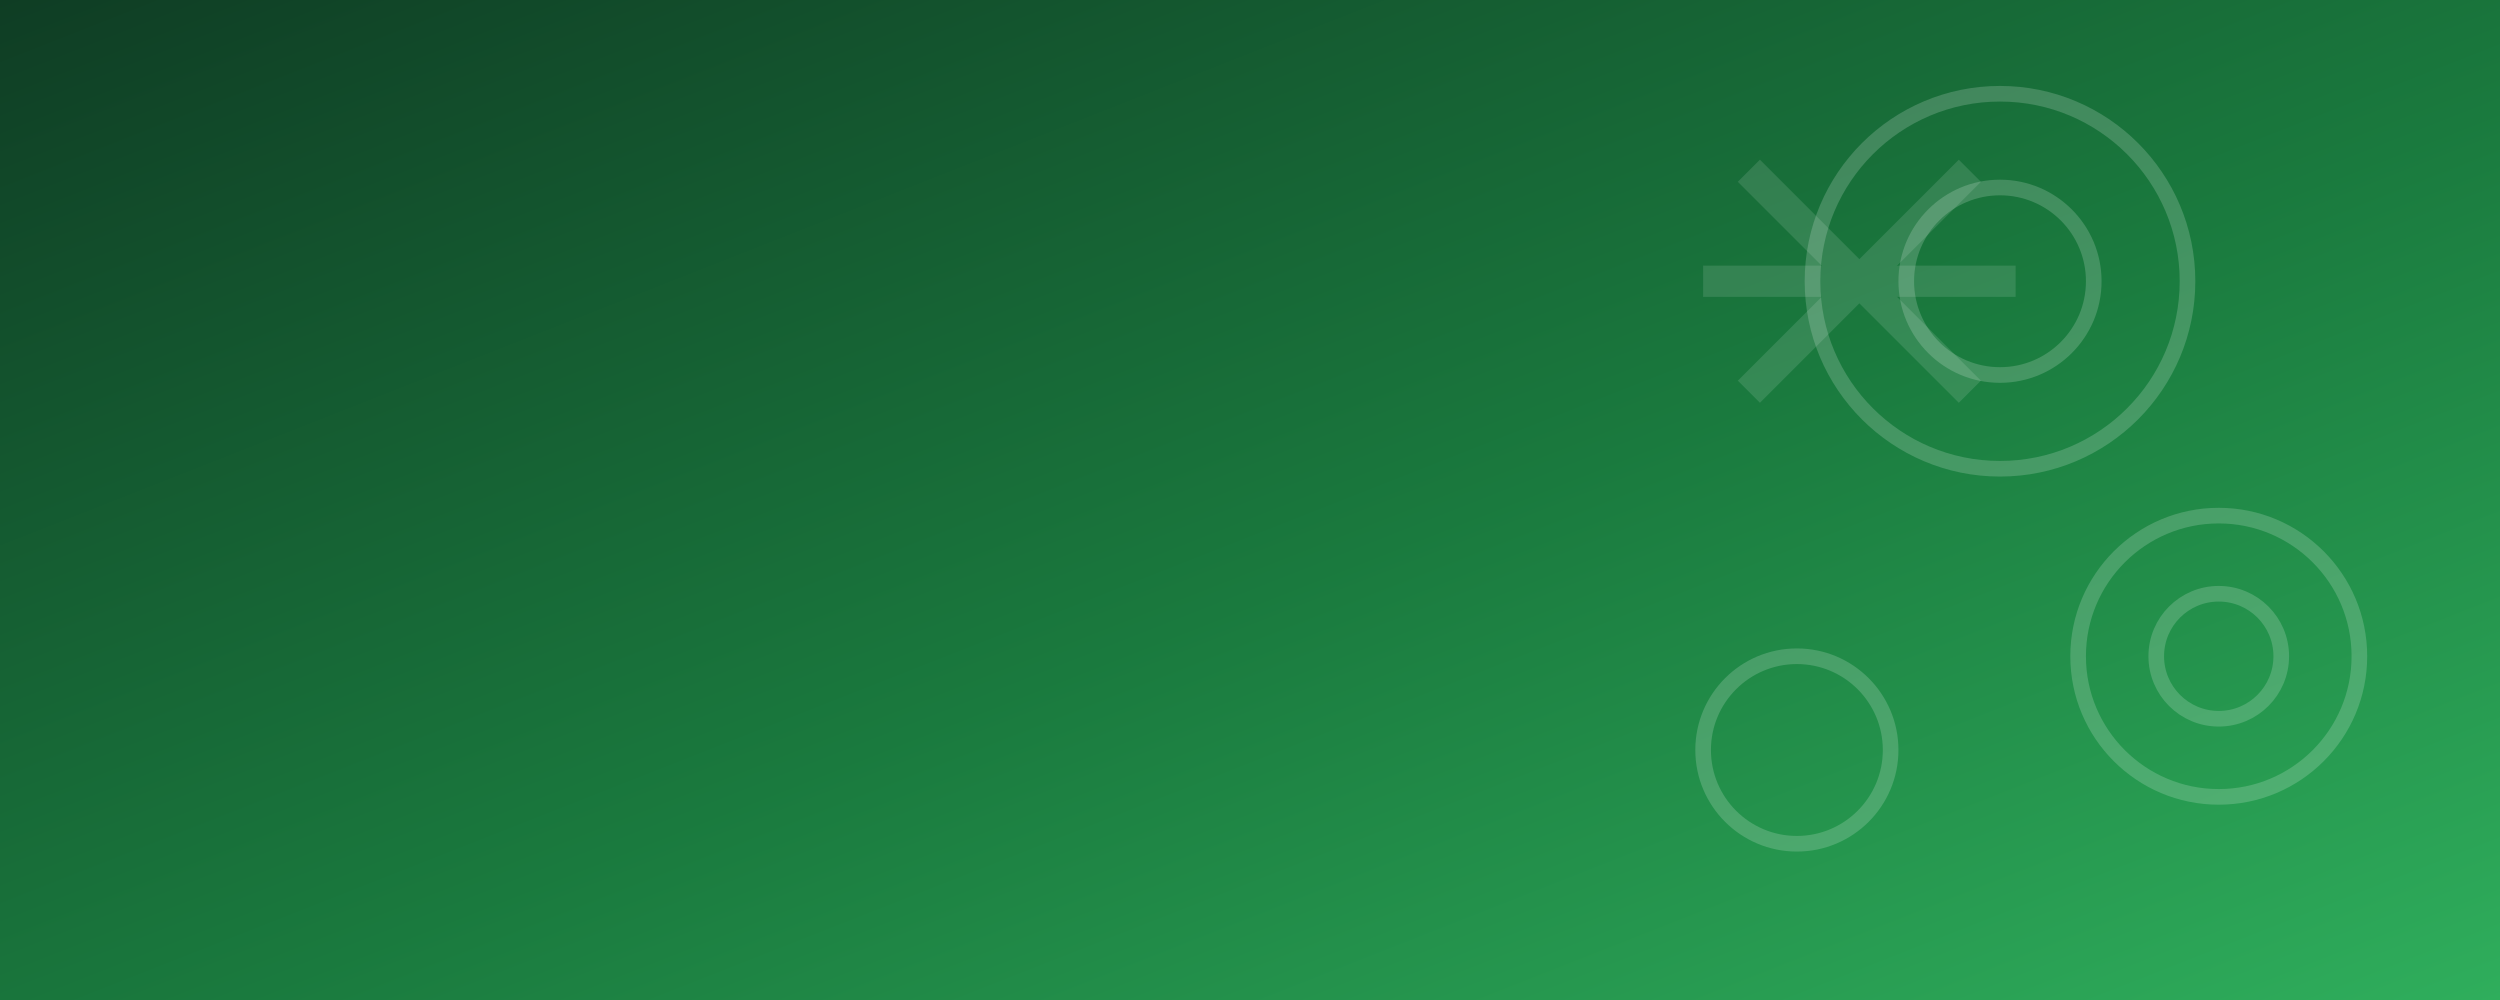
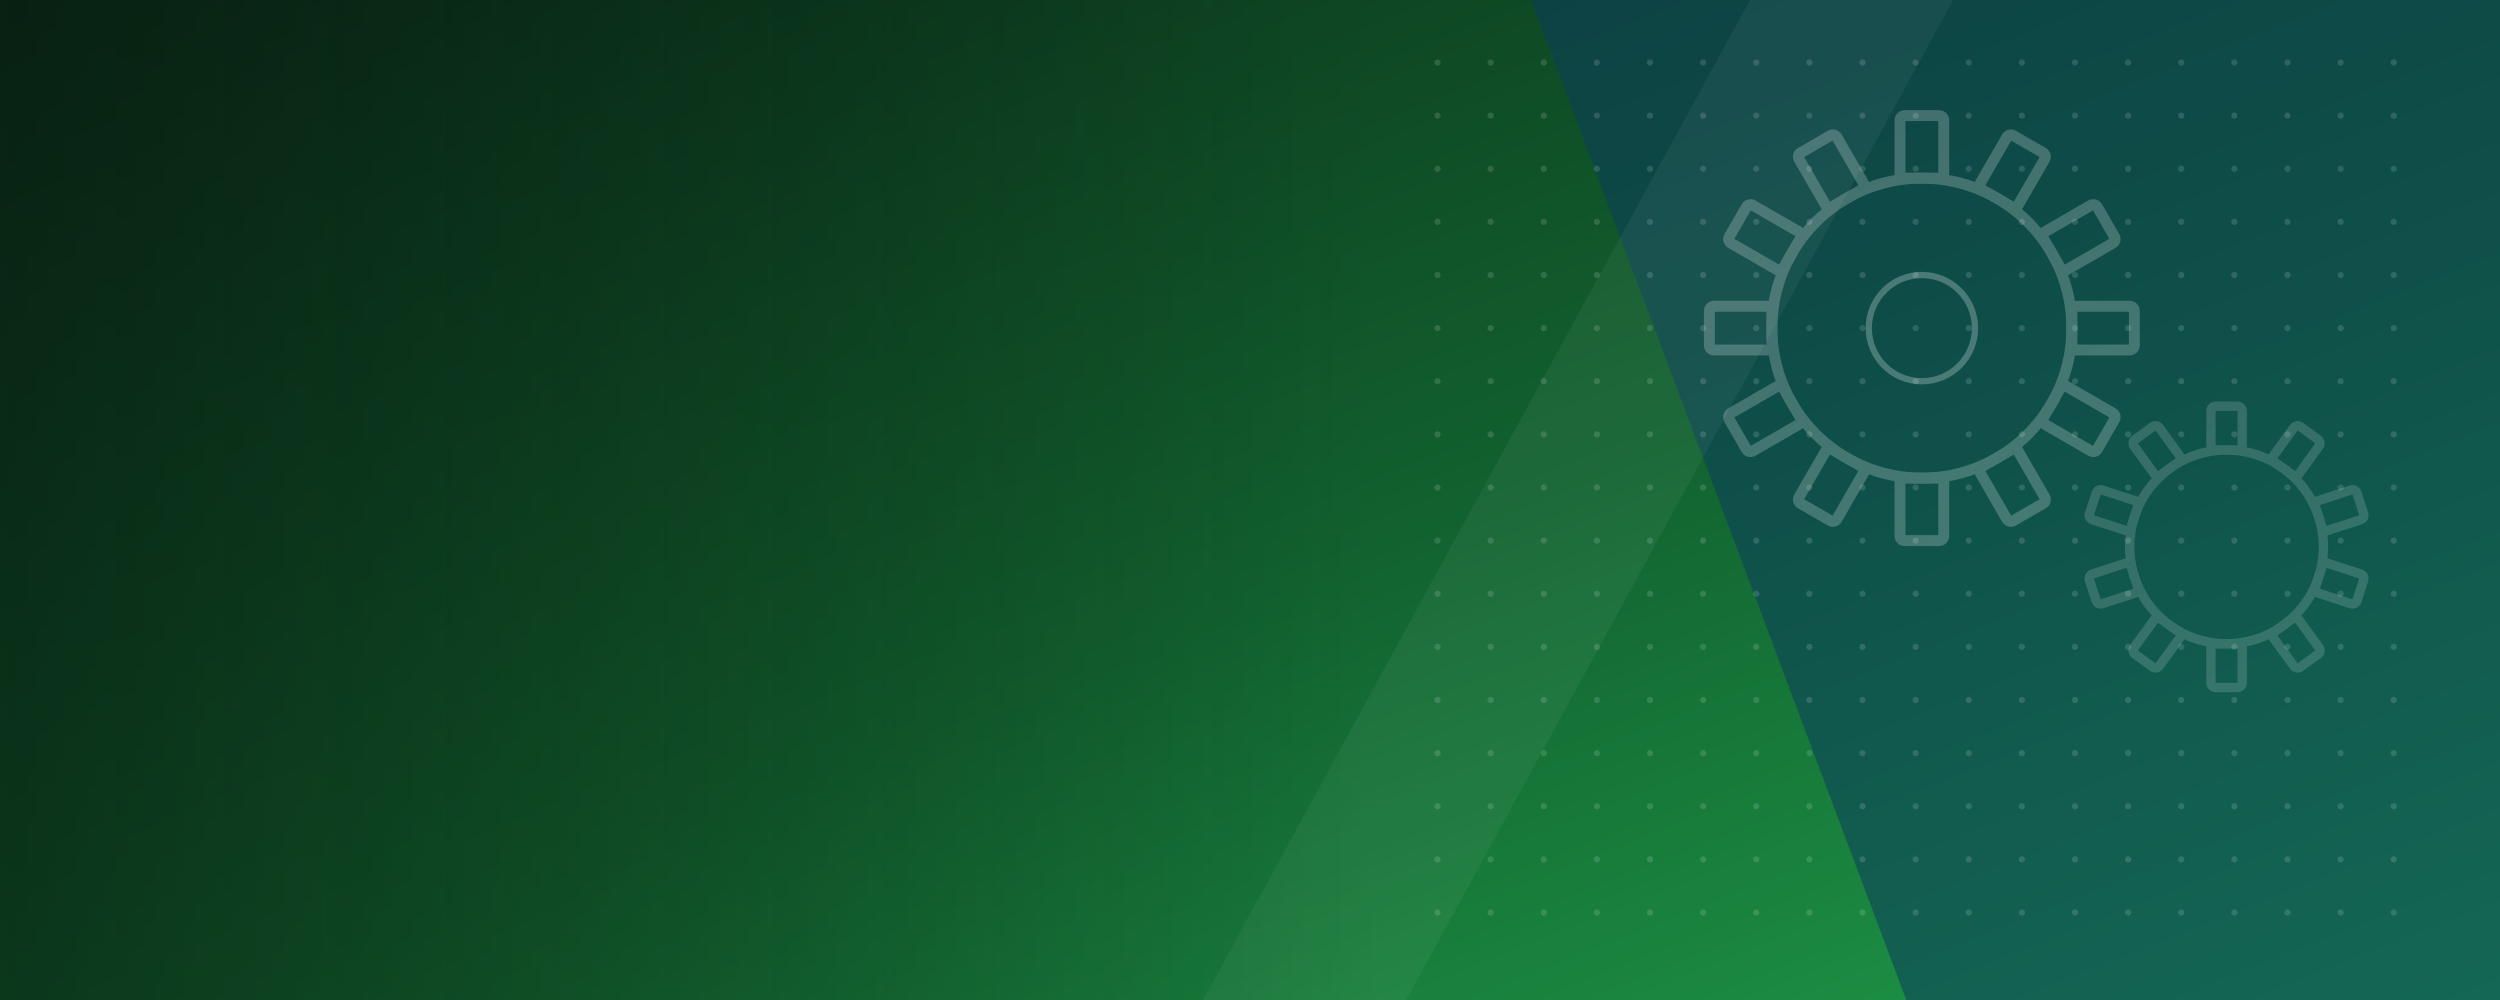
<svg xmlns="http://www.w3.org/2000/svg" viewBox="0 0 1600 640" width="1600" height="640">
  <defs>
    <linearGradient id="g1" x1="0%" y1="0%" x2="100%" y2="100%">
-       <stop offset="0%" stop-color="#0f3d24" />
-       <stop offset="55%" stop-color="#1a7a3e" />
-       <stop offset="100%" stop-color="#2fae5c" />
+       <stop offset="0%" stop-color="#0a2b18" />
+       <stop offset="55%" stop-color="#12622f" />
+       <stop offset="100%" stop-color="#1f9c4a" />
+     </linearGradient>
+     <clipPath id="frame">
+       <rect width="1600" height="640" />
+     </clipPath>
+   </defs>
+   <g clip-path="url(#frame)">
+     <rect width="1600" height="640" fill="url(#g1)" />
+     <polygon points="980,0 1600,0 1600,640 1220,640" fill="#0b3d5c" opacity="0.55" />
+     <polygon points="1120,0 1250,0 900,640 770,640" fill="#ffffff" opacity="0.05" />
+     <g opacity="0.14" fill="#ffffff">
+       <circle cx="920" cy="40" r="2" />
+       <circle cx="954" cy="40" r="2" />
+       <circle cx="988" cy="40" r="2" />
+       <circle cx="1022" cy="40" r="2" />
+       <circle cx="1056" cy="40" r="2" />
+       <circle cx="1090" cy="40" r="2" />
+       <circle cx="1124" cy="40" r="2" />
+       <circle cx="1158" cy="40" r="2" />
+       <circle cx="1192" cy="40" r="2" />
+       <circle cx="1226" cy="40" r="2" />
+       <circle cx="1260" cy="40" r="2" />
+       <circle cx="1294" cy="40" r="2" />
+       <circle cx="1328" cy="40" r="2" />
+       <circle cx="1362" cy="40" r="2" />
+       <circle cx="1396" cy="40" r="2" />
+       <circle cx="1430" cy="40" r="2" />
+       <circle cx="1464" cy="40" r="2" />
+       <circle cx="1498" cy="40" r="2" />
+       <circle cx="1532" cy="40" r="2" />
+       <circle cx="920" cy="74" r="2" />
+       <circle cx="954" cy="74" r="2" />
+       <circle cx="988" cy="74" r="2" />
+       <circle cx="1022" cy="74" r="2" />
+       <circle cx="1056" cy="74" r="2" />
+       <circle cx="1090" cy="74" r="2" />
+       <circle cx="1124" cy="74" r="2" />
+       <circle cx="1158" cy="74" r="2" />
+       <circle cx="1192" cy="74" r="2" />
+       <circle cx="1226" cy="74" r="2" />
+       <circle cx="1260" cy="74" r="2" />
+       <circle cx="1294" cy="74" r="2" />
+       <circle cx="1328" cy="74" r="2" />
+       <circle cx="1362" cy="74" r="2" />
+       <circle cx="1396" cy="74" r="2" />
+       <circle cx="1430" cy="74" r="2" />
+       <circle cx="1464" cy="74" r="2" />
+       <circle cx="1498" cy="74" r="2" />
+       <circle cx="1532" cy="74" r="2" />
+       <circle cx="920" cy="108" r="2" />
+       <circle cx="954" cy="108" r="2" />
+       <circle cx="988" cy="108" r="2" />
+       <circle cx="1022" cy="108" r="2" />
+       <circle cx="1056" cy="108" r="2" />
+       <circle cx="1090" cy="108" r="2" />
+       <circle cx="1124" cy="108" r="2" />
+       <circle cx="1158" cy="108" r="2" />
+       <circle cx="1192" cy="108" r="2" />
+       <circle cx="1226" cy="108" r="2" />
+       <circle cx="1260" cy="108" r="2" />
+       <circle cx="1294" cy="108" r="2" />
+       <circle cx="1328" cy="108" r="2" />
+       <circle cx="1362" cy="108" r="2" />
+       <circle cx="1396" cy="108" r="2" />
+       <circle cx="1430" cy="108" r="2" />
+       <circle cx="1464" cy="108" r="2" />
+       <circle cx="1498" cy="108" r="2" />
+       <circle cx="1532" cy="108" r="2" />
+       <circle cx="920" cy="142" r="2" />
+       <circle cx="954" cy="142" r="2" />
+       <circle cx="988" cy="142" r="2" />
+       <circle cx="1022" cy="142" r="2" />
+       <circle cx="1056" cy="142" r="2" />
+       <circle cx="1090" cy="142" r="2" />
+       <circle cx="1124" cy="142" r="2" />
+       <circle cx="1158" cy="142" r="2" />
+       <circle cx="1192" cy="142" r="2" />
+       <circle cx="1226" cy="142" r="2" />
+       <circle cx="1260" cy="142" r="2" />
+       <circle cx="1294" cy="142" r="2" />
+       <circle cx="1328" cy="142" r="2" />
+       <circle cx="1362" cy="142" r="2" />
+       <circle cx="1396" cy="142" r="2" />
+       <circle cx="1430" cy="142" r="2" />
+       <circle cx="1464" cy="142" r="2" />
+       <circle cx="1498" cy="142" r="2" />
+       <circle cx="1532" cy="142" r="2" />
+       <circle cx="920" cy="176" r="2" />
+       <circle cx="954" cy="176" r="2" />
+       <circle cx="988" cy="176" r="2" />
+       <circle cx="1022" cy="176" r="2" />
+       <circle cx="1056" cy="176" r="2" />
+       <circle cx="1090" cy="176" r="2" />
+       <circle cx="1124" cy="176" r="2" />
+       <circle cx="1158" cy="176" r="2" />
+       <circle cx="1192" cy="176" r="2" />
+       <circle cx="1226" cy="176" r="2" />
+       <circle cx="1260" cy="176" r="2" />
+       <circle cx="1294" cy="176" r="2" />
+       <circle cx="1328" cy="176" r="2" />
+       <circle cx="1362" cy="176" r="2" />
+       <circle cx="1396" cy="176" r="2" />
+       <circle cx="1430" cy="176" r="2" />
+       <circle cx="1464" cy="176" r="2" />
+       <circle cx="1498" cy="176" r="2" />
+       <circle cx="1532" cy="176" r="2" />
+       <circle cx="920" cy="210" r="2" />
+       <circle cx="954" cy="210" r="2" />
+       <circle cx="988" cy="210" r="2" />
+       <circle cx="1022" cy="210" r="2" />
+       <circle cx="1056" cy="210" r="2" />
+       <circle cx="1090" cy="210" r="2" />
+       <circle cx="1124" cy="210" r="2" />
+       <circle cx="1158" cy="210" r="2" />
+       <circle cx="1192" cy="210" r="2" />
+       <circle cx="1226" cy="210" r="2" />
+       <circle cx="1260" cy="210" r="2" />
+       <circle cx="1294" cy="210" r="2" />
+       <circle cx="1328" cy="210" r="2" />
+       <circle cx="1362" cy="210" r="2" />
+       <circle cx="1396" cy="210" r="2" />
+       <circle cx="1430" cy="210" r="2" />
+       <circle cx="1464" cy="210" r="2" />
+       <circle cx="1498" cy="210" r="2" />
+       <circle cx="1532" cy="210" r="2" />
+       <circle cx="920" cy="244" r="2" />
+       <circle cx="954" cy="244" r="2" />
+       <circle cx="988" cy="244" r="2" />
+       <circle cx="1022" cy="244" r="2" />
+       <circle cx="1056" cy="244" r="2" />
+       <circle cx="1090" cy="244" r="2" />
+       <circle cx="1124" cy="244" r="2" />
+       <circle cx="1158" cy="244" r="2" />
+       <circle cx="1192" cy="244" r="2" />
+       <circle cx="1226" cy="244" r="2" />
+       <circle cx="1260" cy="244" r="2" />
+       <circle cx="1294" cy="244" r="2" />
+       <circle cx="1328" cy="244" r="2" />
+       <circle cx="1362" cy="244" r="2" />
+       <circle cx="1396" cy="244" r="2" />
+       <circle cx="1430" cy="244" r="2" />
+       <circle cx="1464" cy="244" r="2" />
+       <circle cx="1498" cy="244" r="2" />
+       <circle cx="1532" cy="244" r="2" />
+       <circle cx="920" cy="278" r="2" />
+       <circle cx="954" cy="278" r="2" />
+       <circle cx="988" cy="278" r="2" />
+       <circle cx="1022" cy="278" r="2" />
+       <circle cx="1056" cy="278" r="2" />
+       <circle cx="1090" cy="278" r="2" />
+       <circle cx="1124" cy="278" r="2" />
+       <circle cx="1158" cy="278" r="2" />
+       <circle cx="1192" cy="278" r="2" />
+       <circle cx="1226" cy="278" r="2" />
+       <circle cx="1260" cy="278" r="2" />
+       <circle cx="1294" cy="278" r="2" />
+       <circle cx="1328" cy="278" r="2" />
+       <circle cx="1362" cy="278" r="2" />
+       <circle cx="1396" cy="278" r="2" />
+       <circle cx="1430" cy="278" r="2" />
+       <circle cx="1464" cy="278" r="2" />
+       <circle cx="1498" cy="278" r="2" />
+       <circle cx="1532" cy="278" r="2" />
+       <circle cx="920" cy="312" r="2" />
+       <circle cx="954" cy="312" r="2" />
+       <circle cx="988" cy="312" r="2" />
+       <circle cx="1022" cy="312" r="2" />
+       <circle cx="1056" cy="312" r="2" />
+       <circle cx="1090" cy="312" r="2" />
+       <circle cx="1124" cy="312" r="2" />
+       <circle cx="1158" cy="312" r="2" />
+       <circle cx="1192" cy="312" r="2" />
+       <circle cx="1226" cy="312" r="2" />
+       <circle cx="1260" cy="312" r="2" />
+       <circle cx="1294" cy="312" r="2" />
+       <circle cx="1328" cy="312" r="2" />
+       <circle cx="1362" cy="312" r="2" />
+       <circle cx="1396" cy="312" r="2" />
+       <circle cx="1430" cy="312" r="2" />
+       <circle cx="1464" cy="312" r="2" />
+       <circle cx="1498" cy="312" r="2" />
+       <circle cx="1532" cy="312" r="2" />
+       <circle cx="920" cy="346" r="2" />
+       <circle cx="954" cy="346" r="2" />
+       <circle cx="988" cy="346" r="2" />
+       <circle cx="1022" cy="346" r="2" />
+       <circle cx="1056" cy="346" r="2" />
+       <circle cx="1090" cy="346" r="2" />
+       <circle cx="1124" cy="346" r="2" />
+       <circle cx="1158" cy="346" r="2" />
+       <circle cx="1192" cy="346" r="2" />
+       <circle cx="1226" cy="346" r="2" />
+       <circle cx="1260" cy="346" r="2" />
+       <circle cx="1294" cy="346" r="2" />
+       <circle cx="1328" cy="346" r="2" />
+       <circle cx="1362" cy="346" r="2" />
+       <circle cx="1396" cy="346" r="2" />
+       <circle cx="1430" cy="346" r="2" />
+       <circle cx="1464" cy="346" r="2" />
+       <circle cx="1498" cy="346" r="2" />
+       <circle cx="1532" cy="346" r="2" />
+       <circle cx="920" cy="380" r="2" />
+       <circle cx="954" cy="380" r="2" />
+       <circle cx="988" cy="380" r="2" />
+       <circle cx="1022" cy="380" r="2" />
+       <circle cx="1056" cy="380" r="2" />
+       <circle cx="1090" cy="380" r="2" />
+       <circle cx="1124" cy="380" r="2" />
+       <circle cx="1158" cy="380" r="2" />
+       <circle cx="1192" cy="380" r="2" />
+       <circle cx="1226" cy="380" r="2" />
+       <circle cx="1260" cy="380" r="2" />
+       <circle cx="1294" cy="380" r="2" />
+       <circle cx="1328" cy="380" r="2" />
+       <circle cx="1362" cy="380" r="2" />
+       <circle cx="1396" cy="380" r="2" />
+       <circle cx="1430" cy="380" r="2" />
+       <circle cx="1464" cy="380" r="2" />
+       <circle cx="1498" cy="380" r="2" />
+       <circle cx="1532" cy="380" r="2" />
+       <circle cx="920" cy="414" r="2" />
+       <circle cx="954" cy="414" r="2" />
+       <circle cx="988" cy="414" r="2" />
+       <circle cx="1022" cy="414" r="2" />
+       <circle cx="1056" cy="414" r="2" />
+       <circle cx="1090" cy="414" r="2" />
+       <circle cx="1124" cy="414" r="2" />
+       <circle cx="1158" cy="414" r="2" />
+       <circle cx="1192" cy="414" r="2" />
+       <circle cx="1226" cy="414" r="2" />
+       <circle cx="1260" cy="414" r="2" />
+       <circle cx="1294" cy="414" r="2" />
+       <circle cx="1328" cy="414" r="2" />
+       <circle cx="1362" cy="414" r="2" />
+       <circle cx="1396" cy="414" r="2" />
+       <circle cx="1430" cy="414" r="2" />
+       <circle cx="1464" cy="414" r="2" />
+       <circle cx="1498" cy="414" r="2" />
+       <circle cx="1532" cy="414" r="2" />
+       <circle cx="920" cy="448" r="2" />
+       <circle cx="954" cy="448" r="2" />
+       <circle cx="988" cy="448" r="2" />
+       <circle cx="1022" cy="448" r="2" />
+       <circle cx="1056" cy="448" r="2" />
+       <circle cx="1090" cy="448" r="2" />
+       <circle cx="1124" cy="448" r="2" />
+       <circle cx="1158" cy="448" r="2" />
+       <circle cx="1192" cy="448" r="2" />
+       <circle cx="1226" cy="448" r="2" />
+       <circle cx="1260" cy="448" r="2" />
+       <circle cx="1294" cy="448" r="2" />
+       <circle cx="1328" cy="448" r="2" />
+       <circle cx="1362" cy="448" r="2" />
+       <circle cx="1396" cy="448" r="2" />
+       <circle cx="1430" cy="448" r="2" />
+       <circle cx="1464" cy="448" r="2" />
+       <circle cx="1498" cy="448" r="2" />
+       <circle cx="1532" cy="448" r="2" />
+       <circle cx="920" cy="482" r="2" />
+       <circle cx="954" cy="482" r="2" />
+       <circle cx="988" cy="482" r="2" />
+       <circle cx="1022" cy="482" r="2" />
+       <circle cx="1056" cy="482" r="2" />
+       <circle cx="1090" cy="482" r="2" />
+       <circle cx="1124" cy="482" r="2" />
+       <circle cx="1158" cy="482" r="2" />
+       <circle cx="1192" cy="482" r="2" />
+       <circle cx="1226" cy="482" r="2" />
+       <circle cx="1260" cy="482" r="2" />
+       <circle cx="1294" cy="482" r="2" />
+       <circle cx="1328" cy="482" r="2" />
+       <circle cx="1362" cy="482" r="2" />
+       <circle cx="1396" cy="482" r="2" />
+       <circle cx="1430" cy="482" r="2" />
+       <circle cx="1464" cy="482" r="2" />
+       <circle cx="1498" cy="482" r="2" />
+       <circle cx="1532" cy="482" r="2" />
+       <circle cx="920" cy="516" r="2" />
+       <circle cx="954" cy="516" r="2" />
+       <circle cx="988" cy="516" r="2" />
+       <circle cx="1022" cy="516" r="2" />
+       <circle cx="1056" cy="516" r="2" />
+       <circle cx="1090" cy="516" r="2" />
+       <circle cx="1124" cy="516" r="2" />
+       <circle cx="1158" cy="516" r="2" />
+       <circle cx="1192" cy="516" r="2" />
+       <circle cx="1226" cy="516" r="2" />
+       <circle cx="1260" cy="516" r="2" />
+       <circle cx="1294" cy="516" r="2" />
+       <circle cx="1328" cy="516" r="2" />
+       <circle cx="1362" cy="516" r="2" />
+       <circle cx="1396" cy="516" r="2" />
+       <circle cx="1430" cy="516" r="2" />
+       <circle cx="1464" cy="516" r="2" />
+       <circle cx="1498" cy="516" r="2" />
+       <circle cx="1532" cy="516" r="2" />
+       <circle cx="920" cy="550" r="2" />
+       <circle cx="954" cy="550" r="2" />
+       <circle cx="988" cy="550" r="2" />
+       <circle cx="1022" cy="550" r="2" />
+       <circle cx="1056" cy="550" r="2" />
+       <circle cx="1090" cy="550" r="2" />
+       <circle cx="1124" cy="550" r="2" />
+       <circle cx="1158" cy="550" r="2" />
+       <circle cx="1192" cy="550" r="2" />
+       <circle cx="1226" cy="550" r="2" />
+       <circle cx="1260" cy="550" r="2" />
+       <circle cx="1294" cy="550" r="2" />
+       <circle cx="1328" cy="550" r="2" />
+       <circle cx="1362" cy="550" r="2" />
+       <circle cx="1396" cy="550" r="2" />
+       <circle cx="1430" cy="550" r="2" />
+       <circle cx="1464" cy="550" r="2" />
+       <circle cx="1498" cy="550" r="2" />
+       <circle cx="1532" cy="550" r="2" />
+       <circle cx="920" cy="584" r="2" />
+       <circle cx="954" cy="584" r="2" />
+       <circle cx="988" cy="584" r="2" />
+       <circle cx="1022" cy="584" r="2" />
+       <circle cx="1056" cy="584" r="2" />
+       <circle cx="1090" cy="584" r="2" />
+       <circle cx="1124" cy="584" r="2" />
+       <circle cx="1158" cy="584" r="2" />
+       <circle cx="1192" cy="584" r="2" />
+       <circle cx="1226" cy="584" r="2" />
+       <circle cx="1260" cy="584" r="2" />
+       <circle cx="1294" cy="584" r="2" />
+       <circle cx="1328" cy="584" r="2" />
+       <circle cx="1362" cy="584" r="2" />
+       <circle cx="1396" cy="584" r="2" />
+       <circle cx="1430" cy="584" r="2" />
+       <circle cx="1464" cy="584" r="2" />
+       <circle cx="1498" cy="584" r="2" />
+       <circle cx="1532" cy="584" r="2" />
+     </g>
+     <g fill="none" stroke="#ffffff" stroke-width="7" opacity="0.22">
+       <g>
+         <circle cx="1230" cy="210" r="96" />
+         <rect x="1216" y="74" width="28" height="40" rx="3" transform="rotate(0 1230 210)" />
+         <rect x="1216" y="74" width="28" height="40" rx="3" transform="rotate(30 1230 210)" />
+         <rect x="1216" y="74" width="28" height="40" rx="3" transform="rotate(60 1230 210)" />
+         <rect x="1216" y="74" width="28" height="40" rx="3" transform="rotate(90 1230 210)" />
+         <rect x="1216" y="74" width="28" height="40" rx="3" transform="rotate(120 1230 210)" />
+         <rect x="1216" y="74" width="28" height="40" rx="3" transform="rotate(150 1230 210)" />
+         <rect x="1216" y="74" width="28" height="40" rx="3" transform="rotate(180 1230 210)" />
+         <rect x="1216" y="74" width="28" height="40" rx="3" transform="rotate(210 1230 210)" />
+         <rect x="1216" y="74" width="28" height="40" rx="3" transform="rotate(240 1230 210)" />
+         <rect x="1216" y="74" width="28" height="40" rx="3" transform="rotate(270 1230 210)" />
+         <rect x="1216" y="74" width="28" height="40" rx="3" transform="rotate(300 1230 210)" />
+         <rect x="1216" y="74" width="28" height="40" rx="3" transform="rotate(330 1230 210)" />
+         <circle cx="1230" cy="210" r="30" fill="#00000000" stroke-width="0" />
+       </g>
+     </g>
+     <g fill="none" stroke="#ffffff" stroke-width="6" opacity="0.16">
+       <g>
+         <circle cx="1425" cy="350" r="62" />
+         <rect x="1415" y="260" width="20" height="28" rx="3" transform="rotate(0 1425 350)" />
+         <rect x="1415" y="260" width="20" height="28" rx="3" transform="rotate(36 1425 350)" />
+         <rect x="1415" y="260" width="20" height="28" rx="3" transform="rotate(72 1425 350)" />
+         <rect x="1415" y="260" width="20" height="28" rx="3" transform="rotate(108 1425 350)" />
+         <rect x="1415" y="260" width="20" height="28" rx="3" transform="rotate(144 1425 350)" />
+         <rect x="1415" y="260" width="20" height="28" rx="3" transform="rotate(180 1425 350)" />
+         <rect x="1415" y="260" width="20" height="28" rx="3" transform="rotate(216 1425 350)" />
+         <rect x="1415" y="260" width="20" height="28" rx="3" transform="rotate(252 1425 350)" />
+         <rect x="1415" y="260" width="20" height="28" rx="3" transform="rotate(288 1425 350)" />
+         <rect x="1415" y="260" width="20" height="28" rx="3" transform="rotate(324 1425 350)" />
+         <circle cx="1425" cy="350" r="20" fill="#00000000" stroke-width="0" />
+       </g>
+     </g>
+     <circle cx="1230" cy="210" r="34" fill="none" stroke="#ffffff" stroke-width="4" opacity="0.25" />
+     <rect width="1600" height="640" fill="url(#fadeLeft)" />
+   </g>
+   <defs>
+     <linearGradient id="fadeLeft" x1="0%" y1="0%" x2="55%" y2="0%">
+       <stop offset="0%" stop-color="#06170d" stop-opacity="0.55" />
+       <stop offset="100%" stop-color="#06170d" stop-opacity="0" />
    </linearGradient>
  </defs>
-   <rect width="1600" height="640" fill="url(#g1)" />
-   <g opacity="0.18" fill="none" stroke="#ffffff" stroke-width="10">
-     <circle cx="1280" cy="180" r="120" />
-     <circle cx="1280" cy="180" r="60" />
-     <circle cx="1420" cy="420" r="90" />
-     <circle cx="1420" cy="420" r="40" />
-     <circle cx="1150" cy="480" r="60" />
-   </g>
-   <g opacity="0.12" fill="#ffffff">
-     <rect x="1180" y="80" width="20" height="200" transform="rotate(45 1190 180)" />
-     <rect x="1180" y="80" width="20" height="200" transform="rotate(-45 1190 180)" />
-     <rect x="1180" y="80" width="20" height="200" transform="rotate(90 1190 180)" />
-   </g>
</svg>
